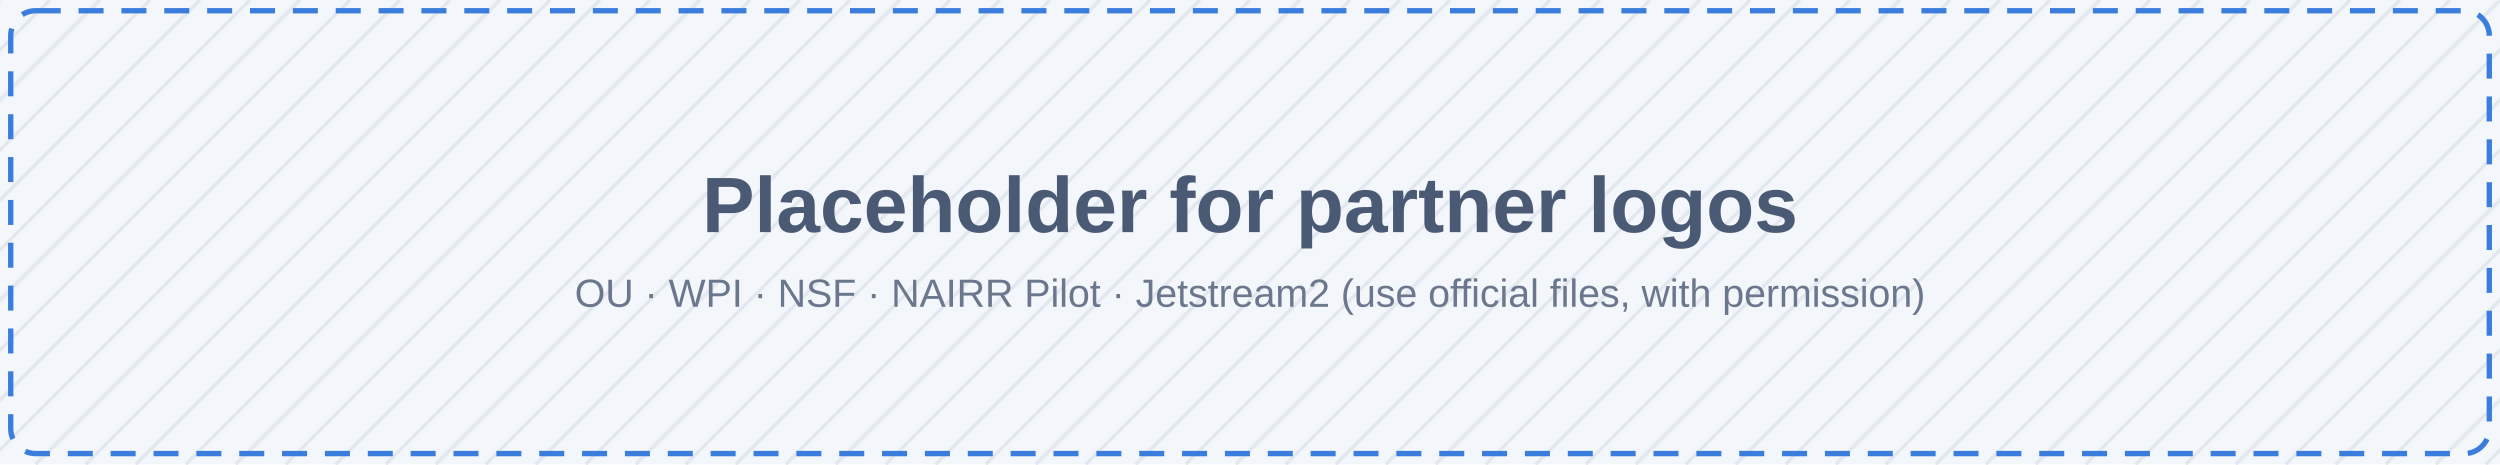
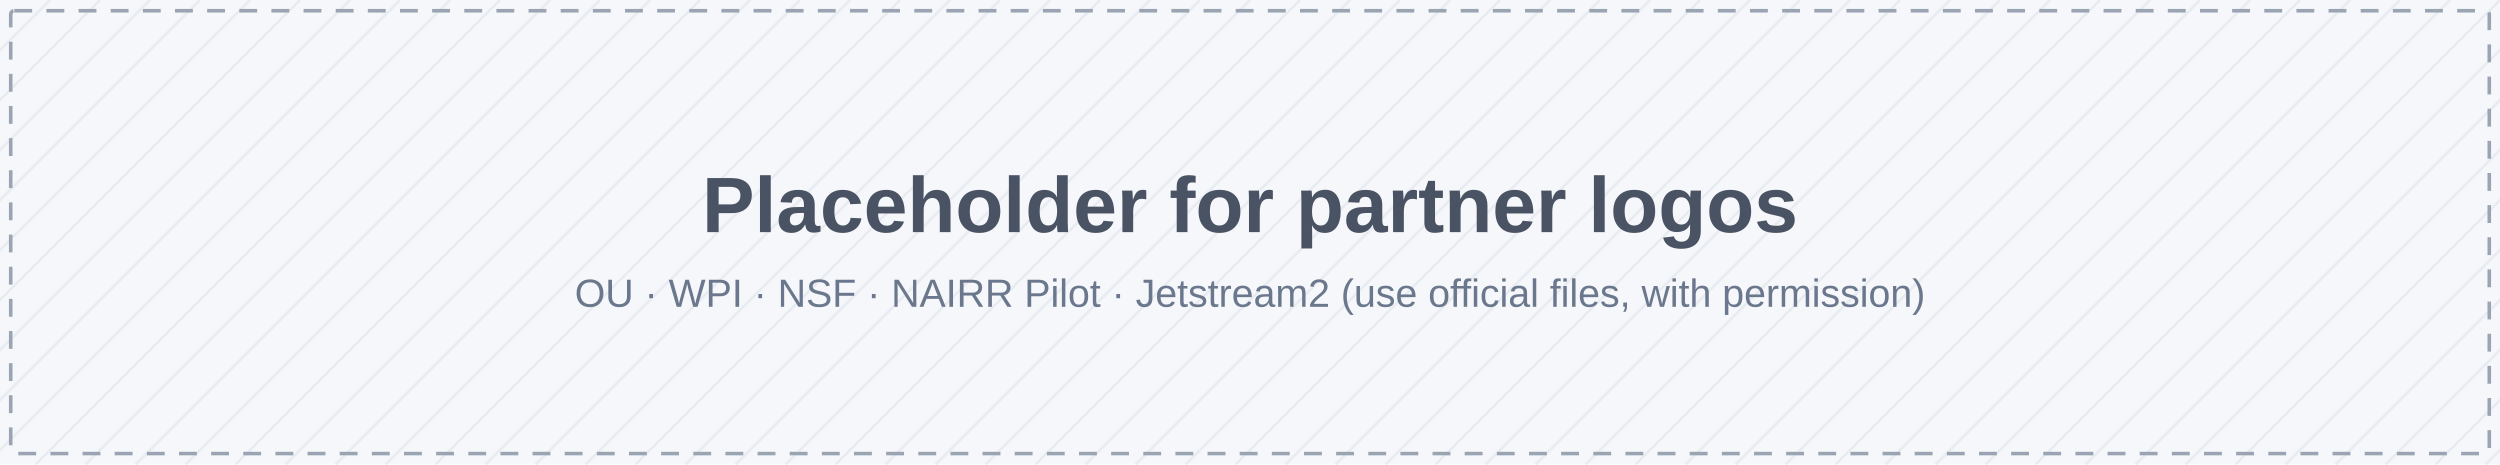
<svg xmlns="http://www.w3.org/2000/svg" width="1400" height="260" viewBox="0 0 1400 260" role="img" aria-label="Placeholder for partner logos">
-   <rect width="1400" height="260" fill="#F3F6FA" />
-   <g stroke="#E3E8EF" stroke-width="2">
+   <rect width="1400" height="260" fill="#F5F7FA" />
+   <g stroke="#E8ECF1" stroke-width="1.5">
    <line x1="0" y1="0" x2="-260" y2="260" />
    <line x1="28" y1="0" x2="-232" y2="260" />
    <line x1="56" y1="0" x2="-204" y2="260" />
    <line x1="84" y1="0" x2="-176" y2="260" />
    <line x1="112" y1="0" x2="-148" y2="260" />
    <line x1="140" y1="0" x2="-120" y2="260" />
    <line x1="168" y1="0" x2="-92" y2="260" />
    <line x1="196" y1="0" x2="-64" y2="260" />
    <line x1="224" y1="0" x2="-36" y2="260" />
    <line x1="252" y1="0" x2="-8" y2="260" />
    <line x1="280" y1="0" x2="20" y2="260" />
    <line x1="308" y1="0" x2="48" y2="260" />
    <line x1="336" y1="0" x2="76" y2="260" />
    <line x1="364" y1="0" x2="104" y2="260" />
    <line x1="392" y1="0" x2="132" y2="260" />
    <line x1="420" y1="0" x2="160" y2="260" />
    <line x1="448" y1="0" x2="188" y2="260" />
    <line x1="476" y1="0" x2="216" y2="260" />
    <line x1="504" y1="0" x2="244" y2="260" />
    <line x1="532" y1="0" x2="272" y2="260" />
    <line x1="560" y1="0" x2="300" y2="260" />
    <line x1="588" y1="0" x2="328" y2="260" />
    <line x1="616" y1="0" x2="356" y2="260" />
    <line x1="644" y1="0" x2="384" y2="260" />
    <line x1="672" y1="0" x2="412" y2="260" />
    <line x1="700" y1="0" x2="440" y2="260" />
    <line x1="728" y1="0" x2="468" y2="260" />
    <line x1="756" y1="0" x2="496" y2="260" />
    <line x1="784" y1="0" x2="524" y2="260" />
    <line x1="812" y1="0" x2="552" y2="260" />
    <line x1="840" y1="0" x2="580" y2="260" />
    <line x1="868" y1="0" x2="608" y2="260" />
    <line x1="896" y1="0" x2="636" y2="260" />
    <line x1="924" y1="0" x2="664" y2="260" />
    <line x1="952" y1="0" x2="692" y2="260" />
    <line x1="980" y1="0" x2="720" y2="260" />
    <line x1="1008" y1="0" x2="748" y2="260" />
    <line x1="1036" y1="0" x2="776" y2="260" />
    <line x1="1064" y1="0" x2="804" y2="260" />
    <line x1="1092" y1="0" x2="832" y2="260" />
    <line x1="1120" y1="0" x2="860" y2="260" />
    <line x1="1148" y1="0" x2="888" y2="260" />
    <line x1="1176" y1="0" x2="916" y2="260" />
    <line x1="1204" y1="0" x2="944" y2="260" />
    <line x1="1232" y1="0" x2="972" y2="260" />
    <line x1="1260" y1="0" x2="1000" y2="260" />
    <line x1="1288" y1="0" x2="1028" y2="260" />
    <line x1="1316" y1="0" x2="1056" y2="260" />
    <line x1="1344" y1="0" x2="1084" y2="260" />
    <line x1="1372" y1="0" x2="1112" y2="260" />
    <line x1="1400" y1="0" x2="1140" y2="260" />
    <line x1="1428" y1="0" x2="1168" y2="260" />
    <line x1="1456" y1="0" x2="1196" y2="260" />
    <line x1="1484" y1="0" x2="1224" y2="260" />
    <line x1="1512" y1="0" x2="1252" y2="260" />
    <line x1="1540" y1="0" x2="1280" y2="260" />
    <line x1="1568" y1="0" x2="1308" y2="260" />
    <line x1="1596" y1="0" x2="1336" y2="260" />
    <line x1="1624" y1="0" x2="1364" y2="260" />
    <line x1="1652" y1="0" x2="1392" y2="260" />
  </g>
-   <rect x="6" y="6" width="1388" height="248" fill="none" stroke="#3B7DDD" stroke-width="3" stroke-dasharray="14 10" rx="14" />
-   <g font-family="Segoe UI, Arial, sans-serif" text-anchor="middle">
-     <text x="700.0" y="130.0" font-size="44" font-weight="700" fill="#4A5A75">Placeholder for partner logos</text>
+   <rect x="6" y="6" width="1388" height="248" fill="none" stroke="#9AA4B2" stroke-width="2" stroke-dasharray="10 8" rx="2" />
+   <g font-family="Arial, Helvetica, sans-serif" text-anchor="middle">
+     <text x="700.0" y="130.0" font-size="44" font-weight="600" fill="#4A5363">Placeholder for partner logos</text>
    <text x="700.0" y="171.8" font-size="22" fill="#6B778C">OU · WPI · NSF · NAIRR Pilot · Jetstream2 (use official files, with permission)</text>
  </g>
</svg>
